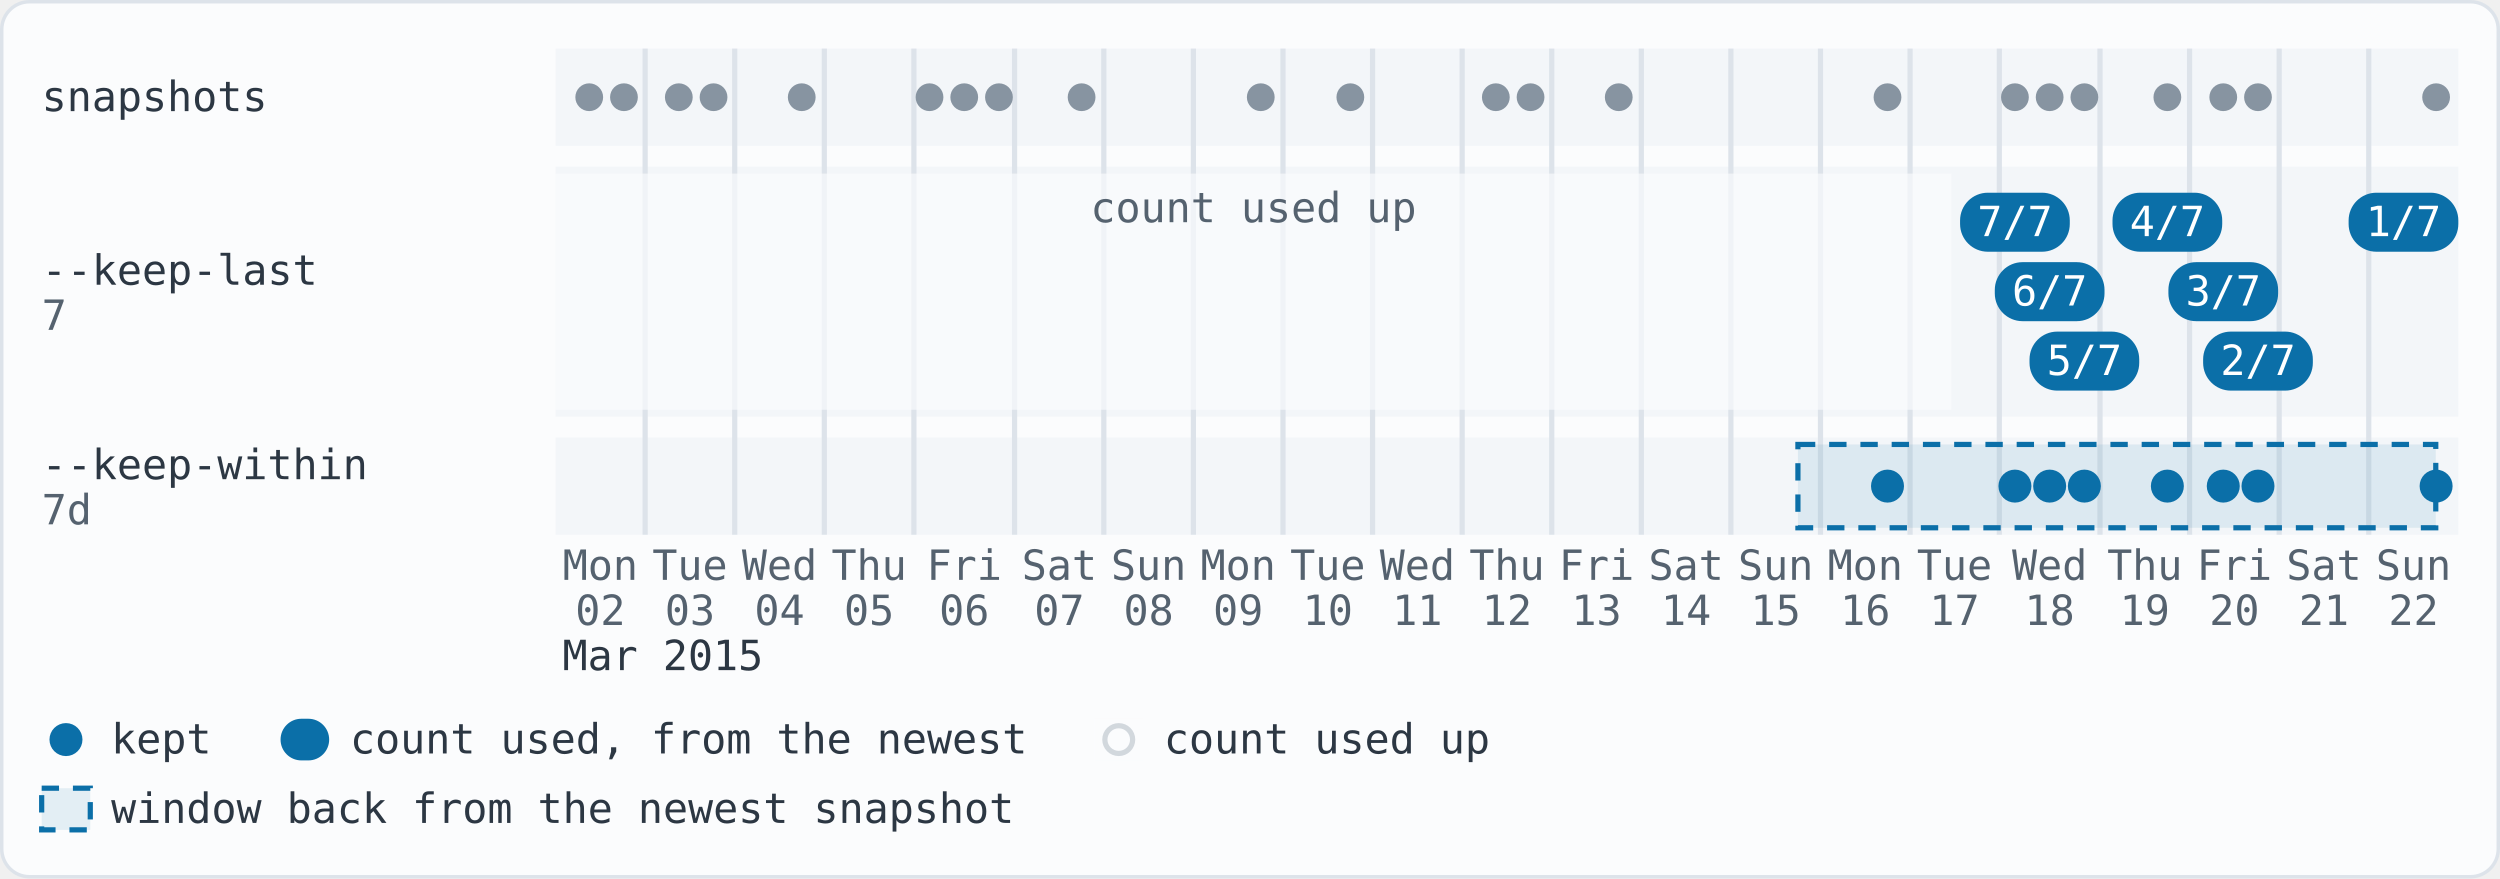
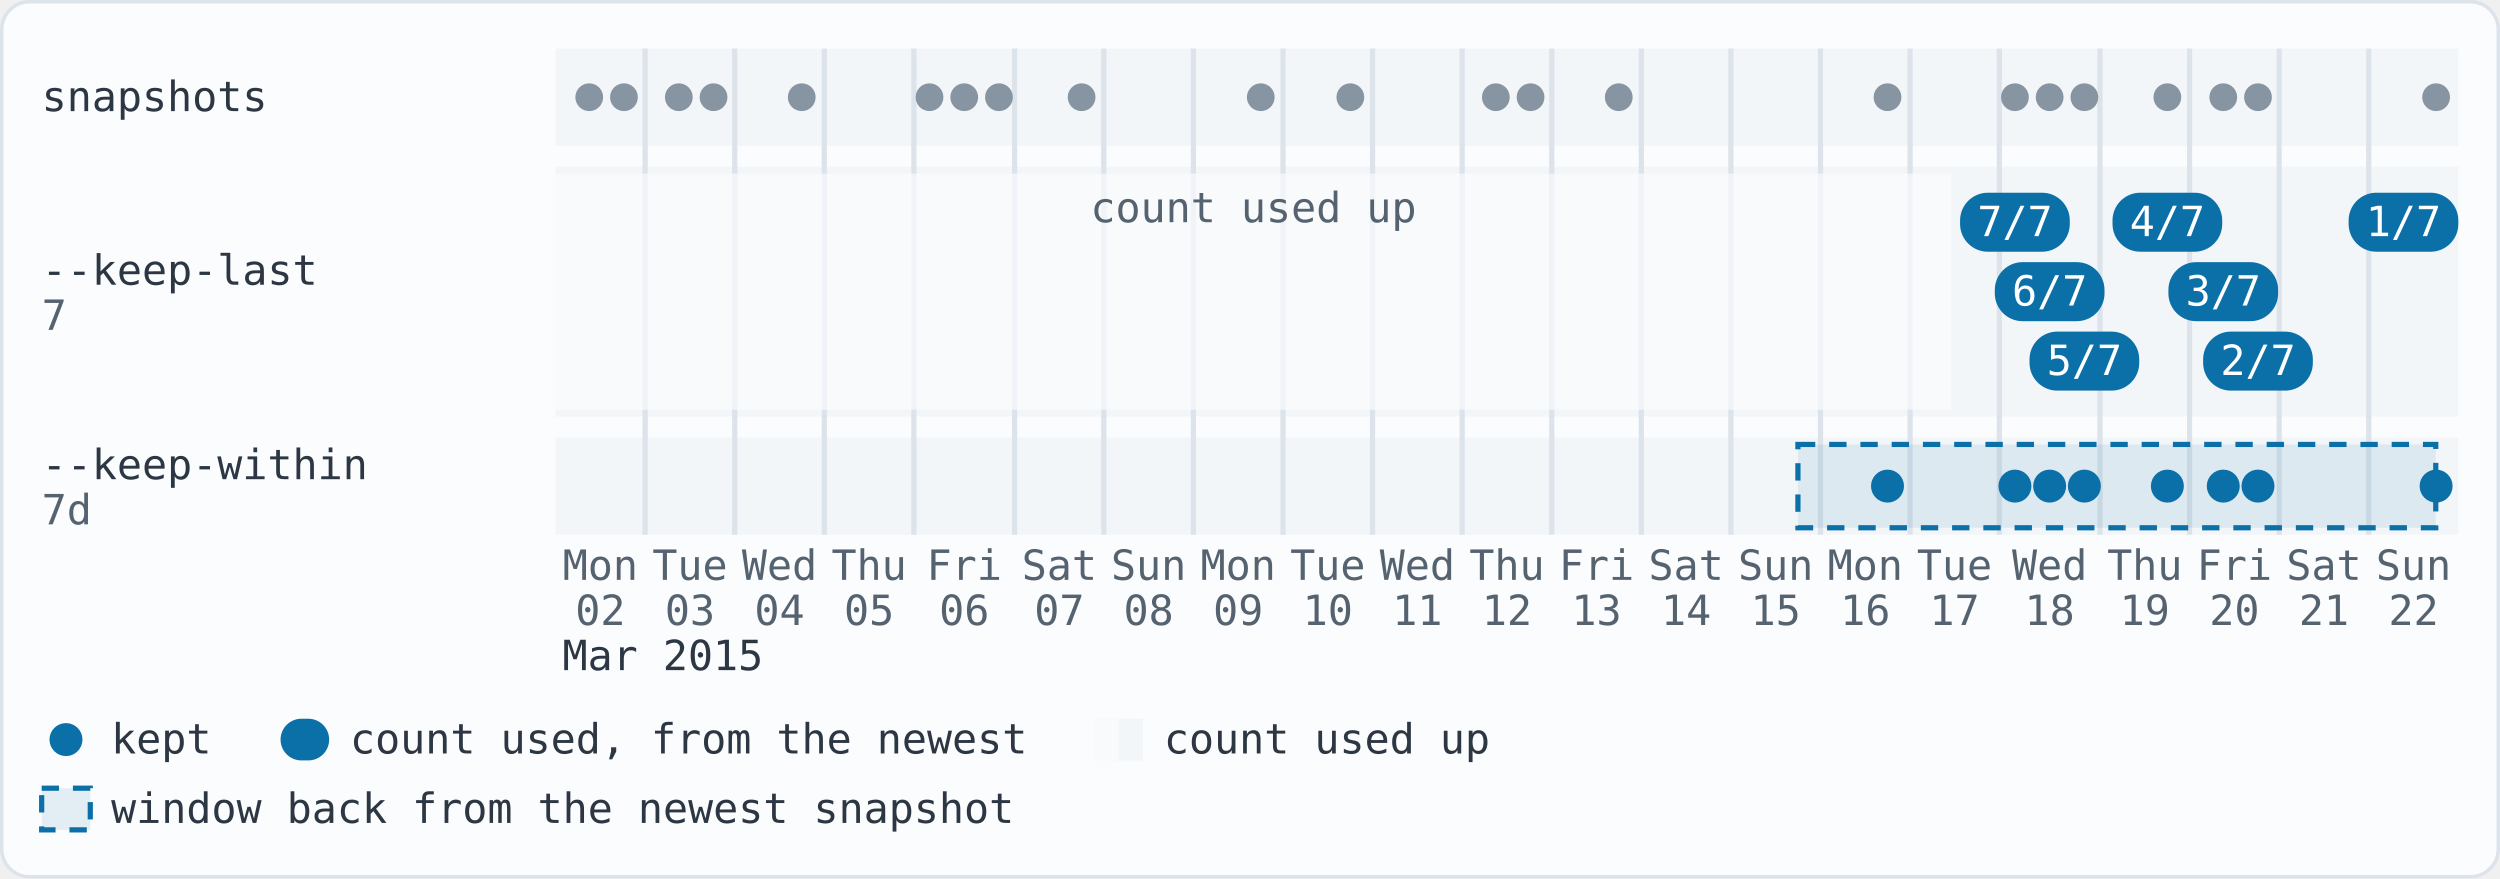
<svg xmlns="http://www.w3.org/2000/svg" viewBox="0 0 720.0 253.0" width="720.0" height="253.0" role="img">
  <style>
text { font-family: ui-monospace, SFMono-Regular, Menlo, Consolas, monospace; font-size: 12px; fill: #2c3743; }
.muted { fill: #55626f; }
.bg { fill: #fbfcfd; stroke: #dde3ea; }
.band, .lane { fill: #f3f6f9; }
.band2 { fill: #e9eef3; }
.fade { fill: #fbfcfd; opacity: 0.65; }
.axis, .sep { stroke: #dde3ea; stroke-width: 1.5; }
.kept { fill: #0b6fa8; stroke: #0b6fa8; stroke-width: 1.5; }
.removed { fill: #fbfcfd; stroke: #8794a1; stroke-width: 1.5; }
.snap { fill: #8794a1; }
.pill { fill: #0b6fa8; }
.on-pill { fill: #ffffff; }
.lead { stroke: #0b6fa8; stroke-width: 1; }
.arrow { stroke: #55626f; fill: none; }
.win { fill: #0b6fa8; fill-opacity: 0.1; stroke: #0b6fa8; stroke-width: 1.5; stroke-dasharray: 5 4; }
.hatch { fill: url(#hatch); }
.hatch-line { stroke: #c3ccd6; stroke-width: 1.5; }
@media (prefers-color-scheme: dark) {
  text { fill: #b4c0cd; }
  .muted { fill: #93a0ae; }
  .bg { fill: #0a0e13; stroke: #232b35; }
  .band, .lane { fill: #10161c; }
  .band2 { fill: #161d25; }
  .fade { fill: #0a0e13; }
  .axis, .sep { stroke: #232b35; }
  .kept { fill: #8be4f5; stroke: #8be4f5; }
  .removed { fill: #0a0e13; stroke: #6b7785; }
  .snap { fill: #6b7785; }
  .pill { fill: #8be4f5; }
  .on-pill { fill: #0a0e13; }
  .lead { stroke: #8be4f5; }
  .arrow { stroke: #93a0ae; }
  .win { fill: #8be4f5; stroke: #8be4f5; }
  .hatch-line { stroke: #3a4552; }
}
</style>
  <defs>
    <pattern id="hatch" width="6" height="6" patternUnits="userSpaceOnUse" patternTransform="rotate(45)">
      <line x1="0" y1="0" x2="0" y2="6" class="hatch-line" />
    </pattern>
  </defs>
  <rect x="0.5" y="0.5" width="719.0" height="252.0" rx="8" class="bg" />
  <rect x="160.0" y="14.0" width="548.0" height="28.0" class="lane" />
  <text x="12.0" y="32.0" class="" text-anchor="start">snapshots</text>
  <rect x="160.0" y="48.0" width="548.0" height="72.0" class="lane" />
  <text x="12.0" y="82.0" class="" text-anchor="start">--keep-last</text>
  <text x="12.0" y="95.0" class="muted" text-anchor="start">7</text>
  <rect x="160.0" y="126.0" width="548.0" height="28.0" class="lane" />
  <text x="12.0" y="138.0" class="" text-anchor="start">--keep-within</text>
  <text x="12.0" y="151.0" class="muted" text-anchor="start">7d</text>
  <line x1="185.8" y1="14.0" x2="185.8" y2="154.0" class="sep" />
  <line x1="211.6" y1="14.0" x2="211.6" y2="154.0" class="sep" />
  <line x1="237.4" y1="14.0" x2="237.4" y2="154.0" class="sep" />
  <line x1="263.2" y1="14.0" x2="263.2" y2="154.0" class="sep" />
  <line x1="292.2" y1="14.0" x2="292.2" y2="154.0" class="sep" />
  <line x1="317.9" y1="14.0" x2="317.9" y2="154.0" class="sep" />
  <line x1="343.7" y1="14.0" x2="343.7" y2="154.0" class="sep" />
  <line x1="369.5" y1="14.0" x2="369.5" y2="154.0" class="sep" />
  <line x1="395.3" y1="14.0" x2="395.3" y2="154.0" class="sep" />
  <line x1="421.1" y1="14.0" x2="421.1" y2="154.0" class="sep" />
  <line x1="446.9" y1="14.0" x2="446.9" y2="154.0" class="sep" />
  <line x1="472.7" y1="14.0" x2="472.7" y2="154.0" class="sep" />
  <line x1="498.5" y1="14.0" x2="498.5" y2="154.0" class="sep" />
  <line x1="524.3" y1="14.0" x2="524.3" y2="154.0" class="sep" />
  <line x1="550.1" y1="14.0" x2="550.1" y2="154.0" class="sep" />
  <line x1="575.8" y1="14.0" x2="575.8" y2="154.0" class="sep" />
  <line x1="604.8" y1="14.0" x2="604.8" y2="154.0" class="sep" />
  <line x1="630.6" y1="14.0" x2="630.6" y2="154.0" class="sep" />
  <line x1="656.4" y1="14.0" x2="656.4" y2="154.0" class="sep" />
  <line x1="682.2" y1="14.0" x2="682.2" y2="154.0" class="sep" />
  <circle cx="701.6" cy="28.0" r="4.0" class="snap" />
  <circle cx="650.3" cy="28.0" r="4.0" class="snap" />
  <circle cx="640.3" cy="28.0" r="4.0" class="snap" />
  <circle cx="624.2" cy="28.0" r="4.0" class="snap" />
  <circle cx="600.3" cy="28.0" r="4.0" class="snap" />
  <circle cx="590.3" cy="28.0" r="4.0" class="snap" />
  <circle cx="580.3" cy="28.0" r="4.0" class="snap" />
  <circle cx="543.6" cy="28.0" r="4.0" class="snap" />
  <circle cx="466.2" cy="28.0" r="4.0" class="snap" />
  <circle cx="440.8" cy="28.0" r="4.0" class="snap" />
  <circle cx="430.8" cy="28.0" r="4.0" class="snap" />
  <circle cx="388.9" cy="28.0" r="4.0" class="snap" />
  <circle cx="363.1" cy="28.0" r="4.0" class="snap" />
  <circle cx="311.5" cy="28.0" r="4.0" class="snap" />
  <circle cx="287.7" cy="28.0" r="4.0" class="snap" />
  <circle cx="277.7" cy="28.0" r="4.0" class="snap" />
  <circle cx="267.7" cy="28.0" r="4.0" class="snap" />
  <circle cx="230.9" cy="28.0" r="4.0" class="snap" />
  <circle cx="205.5" cy="28.0" r="4.0" class="snap" />
  <circle cx="195.5" cy="28.0" r="4.0" class="snap" />
  <circle cx="179.7" cy="28.0" r="4.0" class="snap" />
  <circle cx="169.7" cy="28.0" r="4.0" class="snap" />
  <rect x="160.0" y="50.0" width="402.0" height="68.0" class="fade" />
  <text x="361.0" y="64.0" class="muted" text-anchor="middle">count used up</text>
  <rect x="676.4" y="55.5" width="31.6" height="17.0" rx="8" class="pill" />
  <text x="692.2" y="68.0" class="on-pill" text-anchor="middle">1/7</text>
  <rect x="634.5" y="95.5" width="31.6" height="17.0" rx="8" class="pill" />
  <text x="650.3" y="108.0" class="on-pill" text-anchor="middle">2/7</text>
  <rect x="624.5" y="75.5" width="31.6" height="17.0" rx="8" class="pill" />
  <text x="640.3" y="88.0" class="on-pill" text-anchor="middle">3/7</text>
  <rect x="608.4" y="55.5" width="31.6" height="17.0" rx="8" class="pill" />
  <text x="624.2" y="68.0" class="on-pill" text-anchor="middle">4/7</text>
  <rect x="584.5" y="95.5" width="31.6" height="17.0" rx="8" class="pill" />
  <text x="600.3" y="108.0" class="on-pill" text-anchor="middle">5/7</text>
  <rect x="574.5" y="75.5" width="31.6" height="17.0" rx="8" class="pill" />
  <text x="590.3" y="88.0" class="on-pill" text-anchor="middle">6/7</text>
  <rect x="564.5" y="55.5" width="31.6" height="17.0" rx="8" class="pill" />
  <text x="580.3" y="68.0" class="on-pill" text-anchor="middle">7/7</text>
  <rect x="517.8" y="128.0" width="183.7" height="24.0" class="win" />
  <circle cx="701.6" cy="140.0" r="4.0" class="kept" />
  <circle cx="650.3" cy="140.0" r="4.0" class="kept" />
  <circle cx="640.3" cy="140.0" r="4.0" class="kept" />
  <circle cx="624.2" cy="140.0" r="4.0" class="kept" />
  <circle cx="600.3" cy="140.0" r="4.0" class="kept" />
  <circle cx="590.3" cy="140.0" r="4.0" class="kept" />
  <circle cx="580.3" cy="140.0" r="4.0" class="kept" />
  <circle cx="543.6" cy="140.0" r="4.0" class="kept" />
  <text x="172.9" y="167.0" class="muted" text-anchor="middle">Mon</text>
  <text x="172.9" y="180.0" class="muted" text-anchor="middle">02</text>
  <text x="162.0" y="193.0" class="" text-anchor="start">Mar 2015</text>
  <text x="198.7" y="167.0" class="muted" text-anchor="middle">Tue</text>
  <text x="198.7" y="180.0" class="muted" text-anchor="middle">03</text>
  <text x="224.5" y="167.0" class="muted" text-anchor="middle">Wed</text>
  <text x="224.5" y="180.0" class="muted" text-anchor="middle">04</text>
  <text x="250.3" y="167.0" class="muted" text-anchor="middle">Thu</text>
  <text x="250.3" y="180.0" class="muted" text-anchor="middle">05</text>
  <text x="277.7" y="167.0" class="muted" text-anchor="middle">Fri</text>
  <text x="277.7" y="180.0" class="muted" text-anchor="middle">06</text>
  <text x="305.1" y="167.0" class="muted" text-anchor="middle">Sat</text>
  <text x="305.1" y="180.0" class="muted" text-anchor="middle">07</text>
  <text x="330.8" y="167.0" class="muted" text-anchor="middle">Sun</text>
  <text x="330.8" y="180.0" class="muted" text-anchor="middle">08</text>
  <text x="356.6" y="167.0" class="muted" text-anchor="middle">Mon</text>
  <text x="356.6" y="180.0" class="muted" text-anchor="middle">09</text>
  <text x="382.4" y="167.0" class="muted" text-anchor="middle">Tue</text>
  <text x="382.4" y="180.0" class="muted" text-anchor="middle">10</text>
  <text x="408.2" y="167.0" class="muted" text-anchor="middle">Wed</text>
  <text x="408.2" y="180.0" class="muted" text-anchor="middle">11</text>
  <text x="434.0" y="167.0" class="muted" text-anchor="middle">Thu</text>
  <text x="434.0" y="180.0" class="muted" text-anchor="middle">12</text>
  <text x="459.8" y="167.0" class="muted" text-anchor="middle">Fri</text>
  <text x="459.8" y="180.0" class="muted" text-anchor="middle">13</text>
  <text x="485.6" y="167.0" class="muted" text-anchor="middle">Sat</text>
  <text x="485.6" y="180.0" class="muted" text-anchor="middle">14</text>
  <text x="511.4" y="167.0" class="muted" text-anchor="middle">Sun</text>
  <text x="511.4" y="180.0" class="muted" text-anchor="middle">15</text>
  <text x="537.2" y="167.0" class="muted" text-anchor="middle">Mon</text>
  <text x="537.2" y="180.0" class="muted" text-anchor="middle">16</text>
  <text x="562.9" y="167.0" class="muted" text-anchor="middle">Tue</text>
  <text x="562.9" y="180.0" class="muted" text-anchor="middle">17</text>
  <text x="590.3" y="167.0" class="muted" text-anchor="middle">Wed</text>
  <text x="590.3" y="180.0" class="muted" text-anchor="middle">18</text>
  <text x="617.7" y="167.0" class="muted" text-anchor="middle">Thu</text>
  <text x="617.7" y="180.0" class="muted" text-anchor="middle">19</text>
  <text x="643.5" y="167.0" class="muted" text-anchor="middle">Fri</text>
  <text x="643.5" y="180.0" class="muted" text-anchor="middle">20</text>
  <text x="669.3" y="167.0" class="muted" text-anchor="middle">Sat</text>
  <text x="669.3" y="180.0" class="muted" text-anchor="middle">21</text>
  <text x="695.1" y="167.0" class="muted" text-anchor="middle">Sun</text>
  <text x="695.1" y="180.0" class="muted" text-anchor="middle">22</text>
  <circle cx="19.0" cy="213.0" r="4.0" class="kept" />
  <text x="32.0" y="217.0" class="" text-anchor="start">kept</text>
  <rect x="80.8" y="207.0" width="14" height="12" rx="6" class="pill" />
  <text x="100.8" y="217.0" class="" text-anchor="start">count used, from the newest</text>
-   <circle cx="322.2" cy="213.0" r="4.0" class="removed" />
-   <rect x="315.2" y="207.0" width="14.0" height="12.0" class="fade" />
+   <rect x="315.2" y="207.0" width="14.0" height="12.0" class="lane" />
+   <rect x="315.2" y="207.0" width="7.0" height="12.0" class="fade" />
  <text x="335.2" y="217.0" class="" text-anchor="start">count used up</text>
  <rect x="12.0" y="227.0" width="14.0" height="12.0" class="win" />
  <text x="32.0" y="237.0" class="" text-anchor="start">window back from the newest snapshot</text>
</svg>
